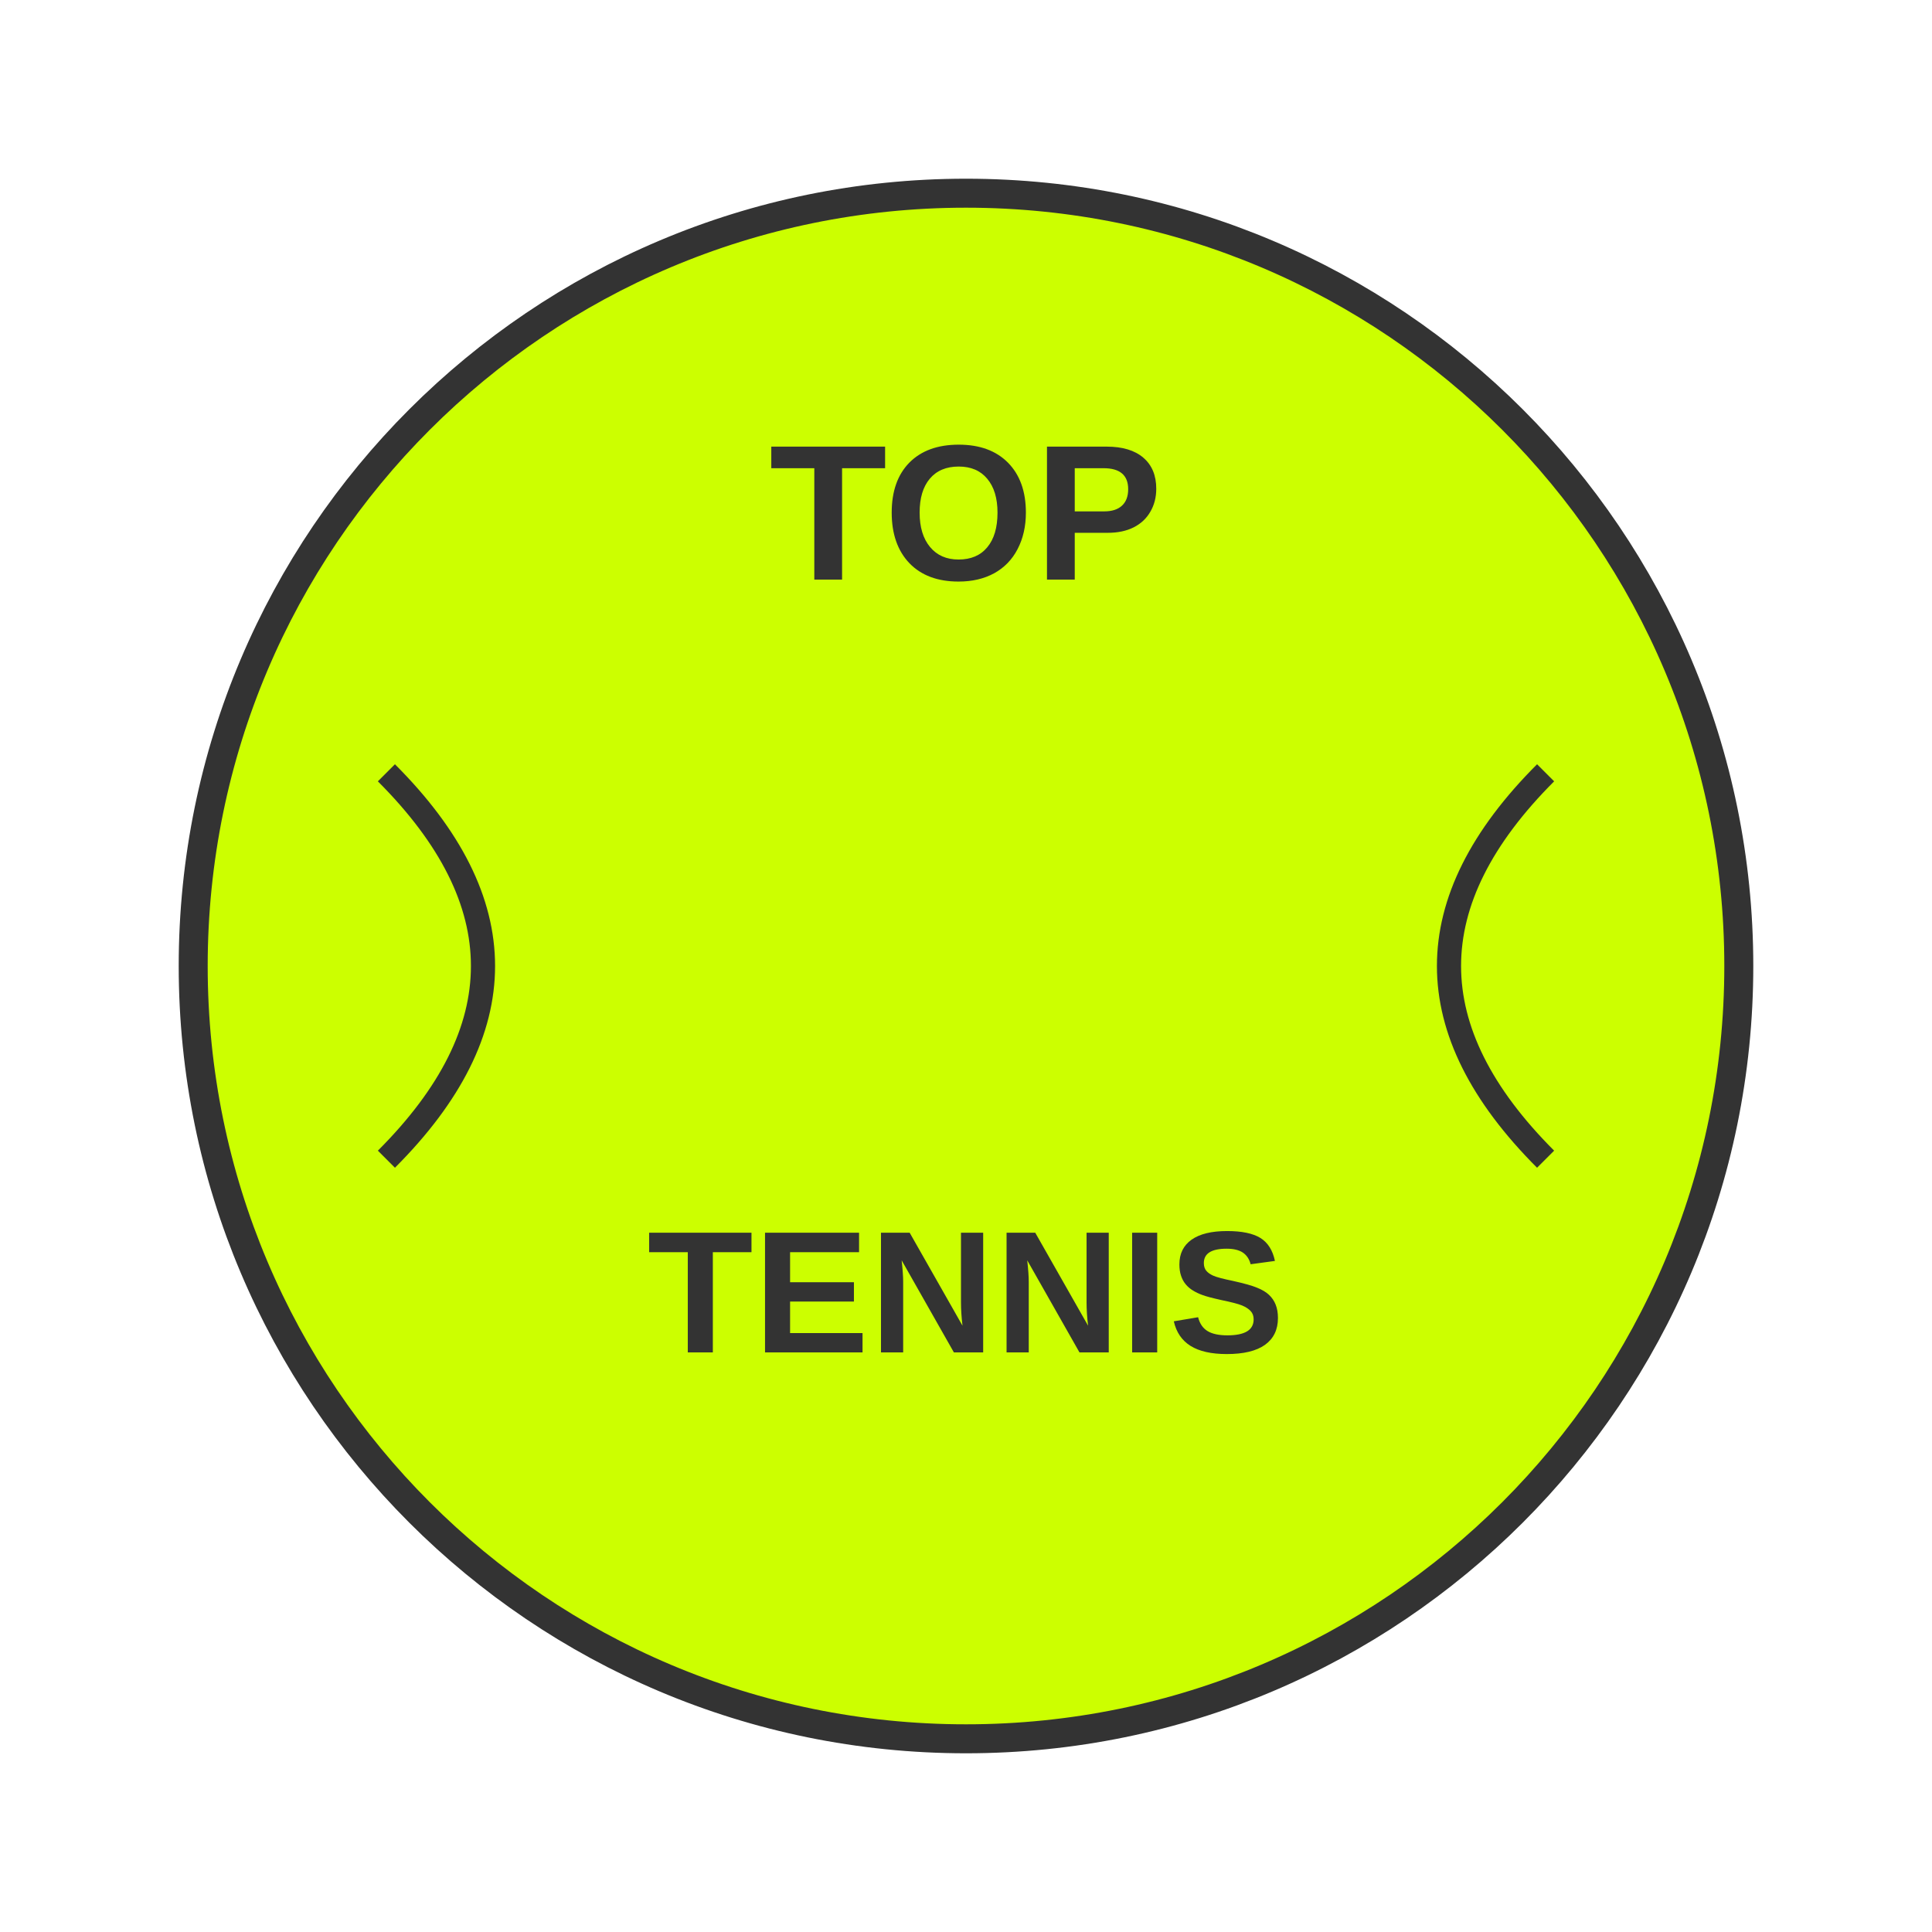
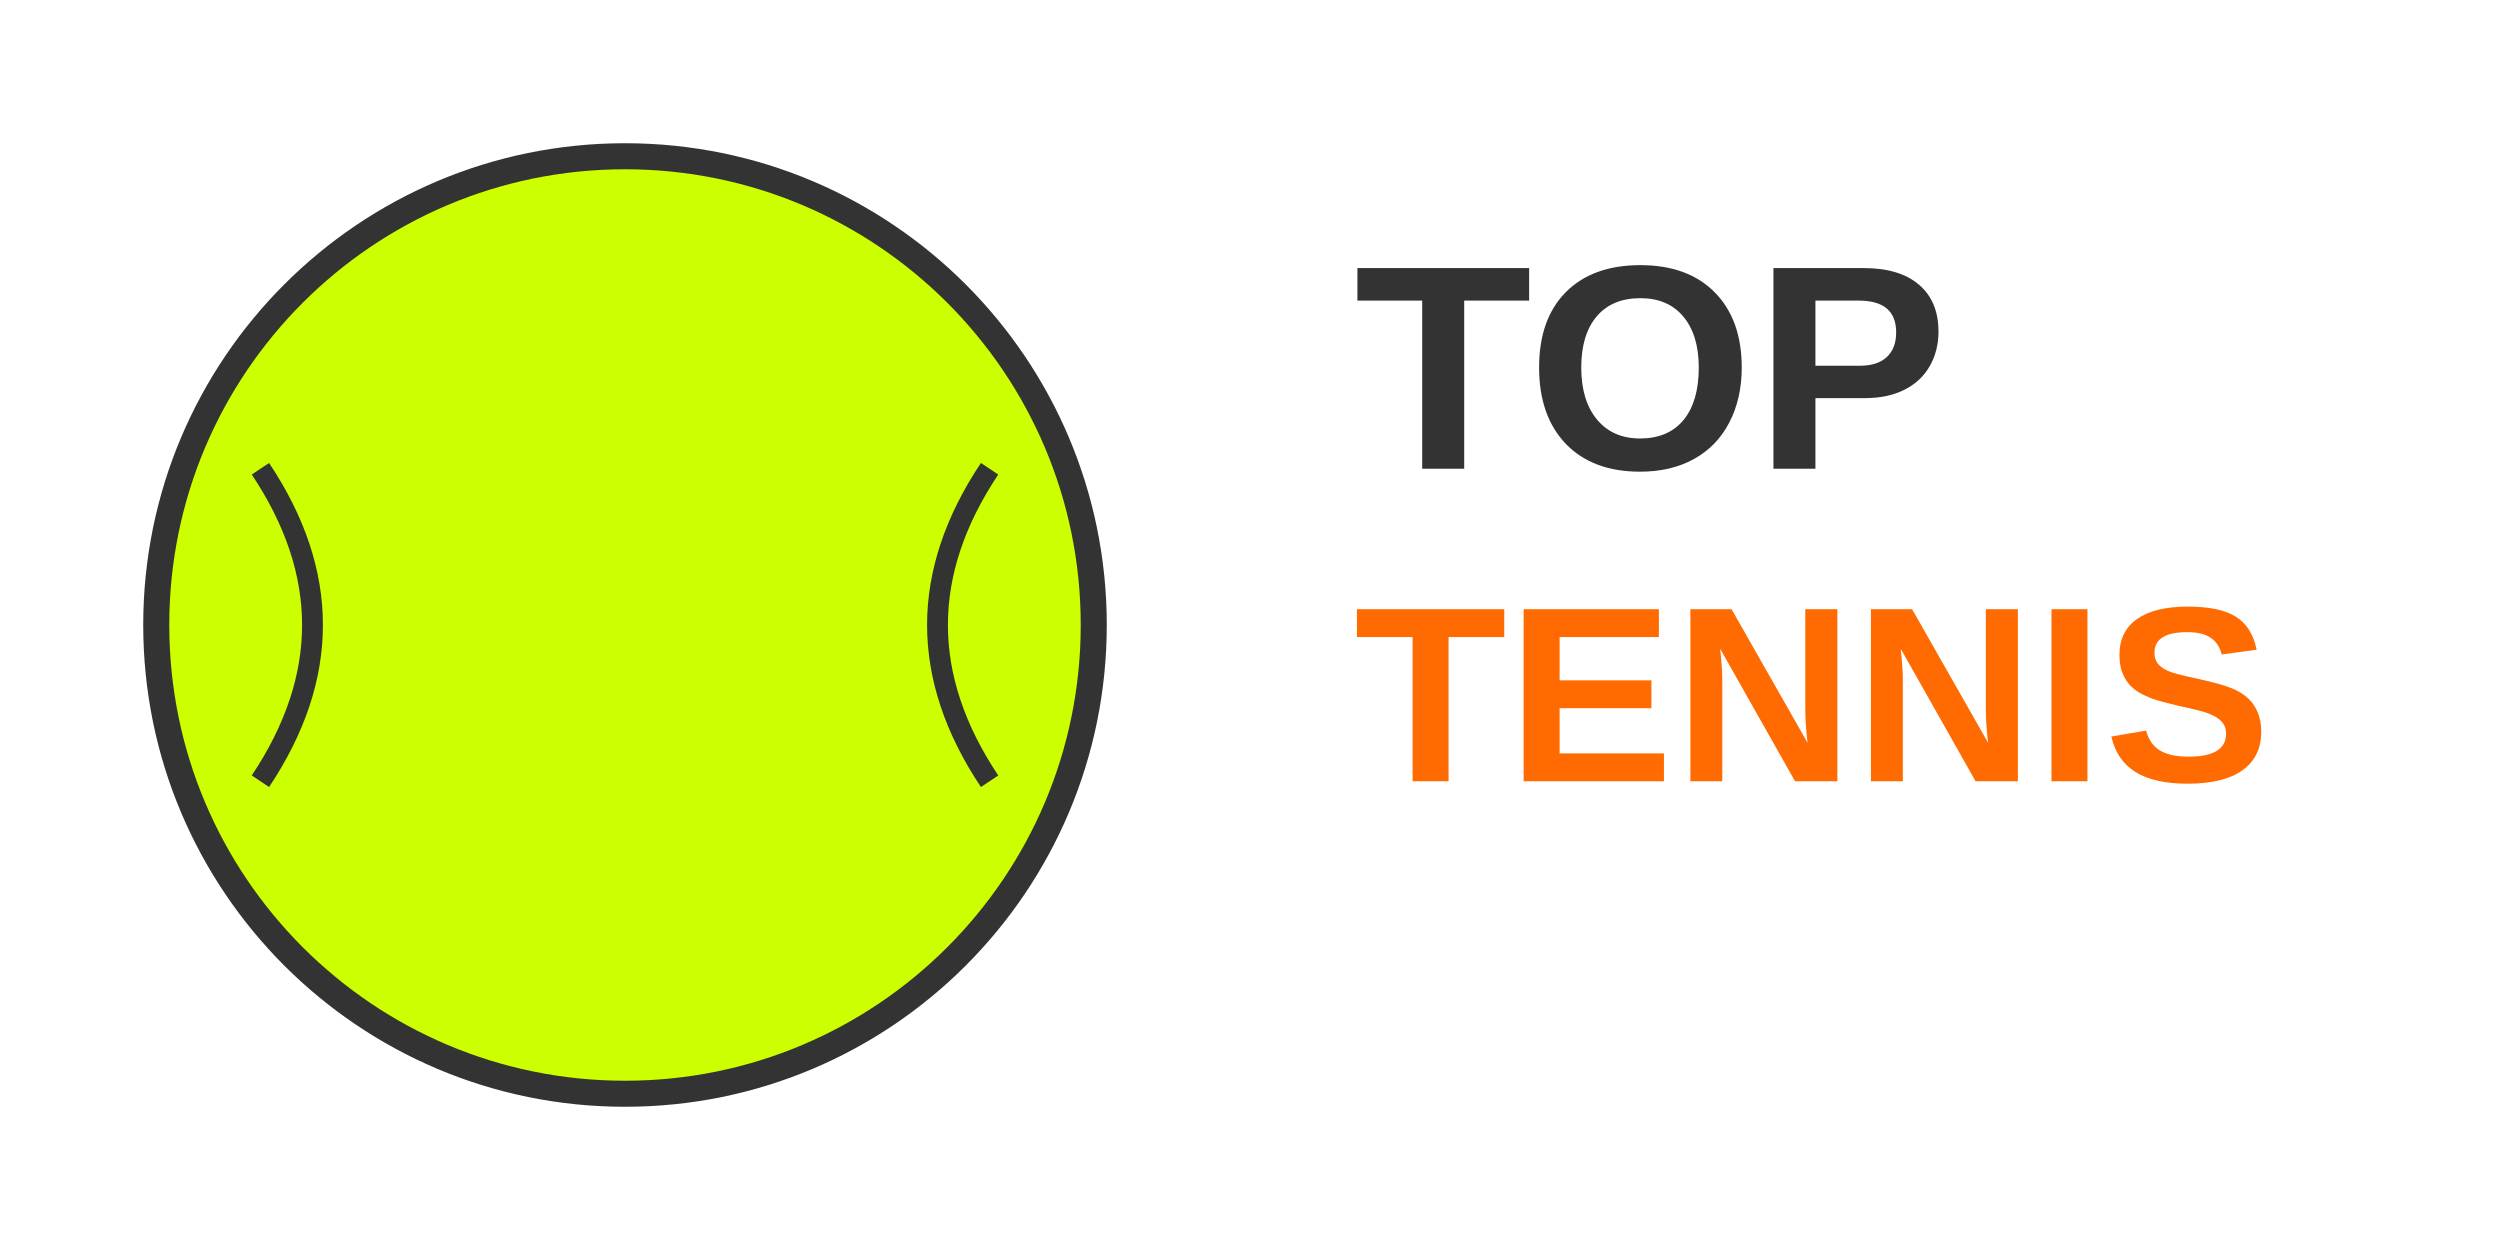
- <svg xmlns="http://www.w3.org/2000/svg" width="200" height="200" viewBox="0 0 200 200" fill="none">
-   <circle cx="100" cy="100" r="80" fill="#CCFF00" stroke="#333" stroke-width="3" />
-   <path d="M 40 80 Q 60 100 40 120" stroke="#333" stroke-width="2.5" fill="none" />
-   <path d="M 160 80 Q 140 100 160 120" stroke="#333" stroke-width="2.5" fill="none" />
-   <text x="100" y="60" font-family="Arial, sans-serif" font-size="20" font-weight="bold" fill="#333" text-anchor="middle">TOP</text>
-   <text x="100" y="140" font-family="Arial, sans-serif" font-size="18" font-weight="bold" fill="#333" text-anchor="middle">TENNIS</text>
+ <svg xmlns="http://www.w3.org/2000/svg" width="240" height="120" viewBox="0 0 240 120" fill="none">
+   <circle cx="60" cy="60" r="45" fill="#CCFF00" stroke="#333" stroke-width="2.5" />
+   <path d="M 25 45 Q 35 60 25 75" stroke="#333" stroke-width="2" fill="none" />
+   <path d="M 95 45 Q 85 60 95 75" stroke="#333" stroke-width="2" fill="none" />
+   <text x="130" y="45" font-family="Arial, sans-serif" font-size="28" font-weight="bold" fill="#333">TOP</text>
+   <text x="130" y="75" font-family="Arial, sans-serif" font-size="24" font-weight="bold" fill="#FF6B00">TENNIS</text>
</svg>
